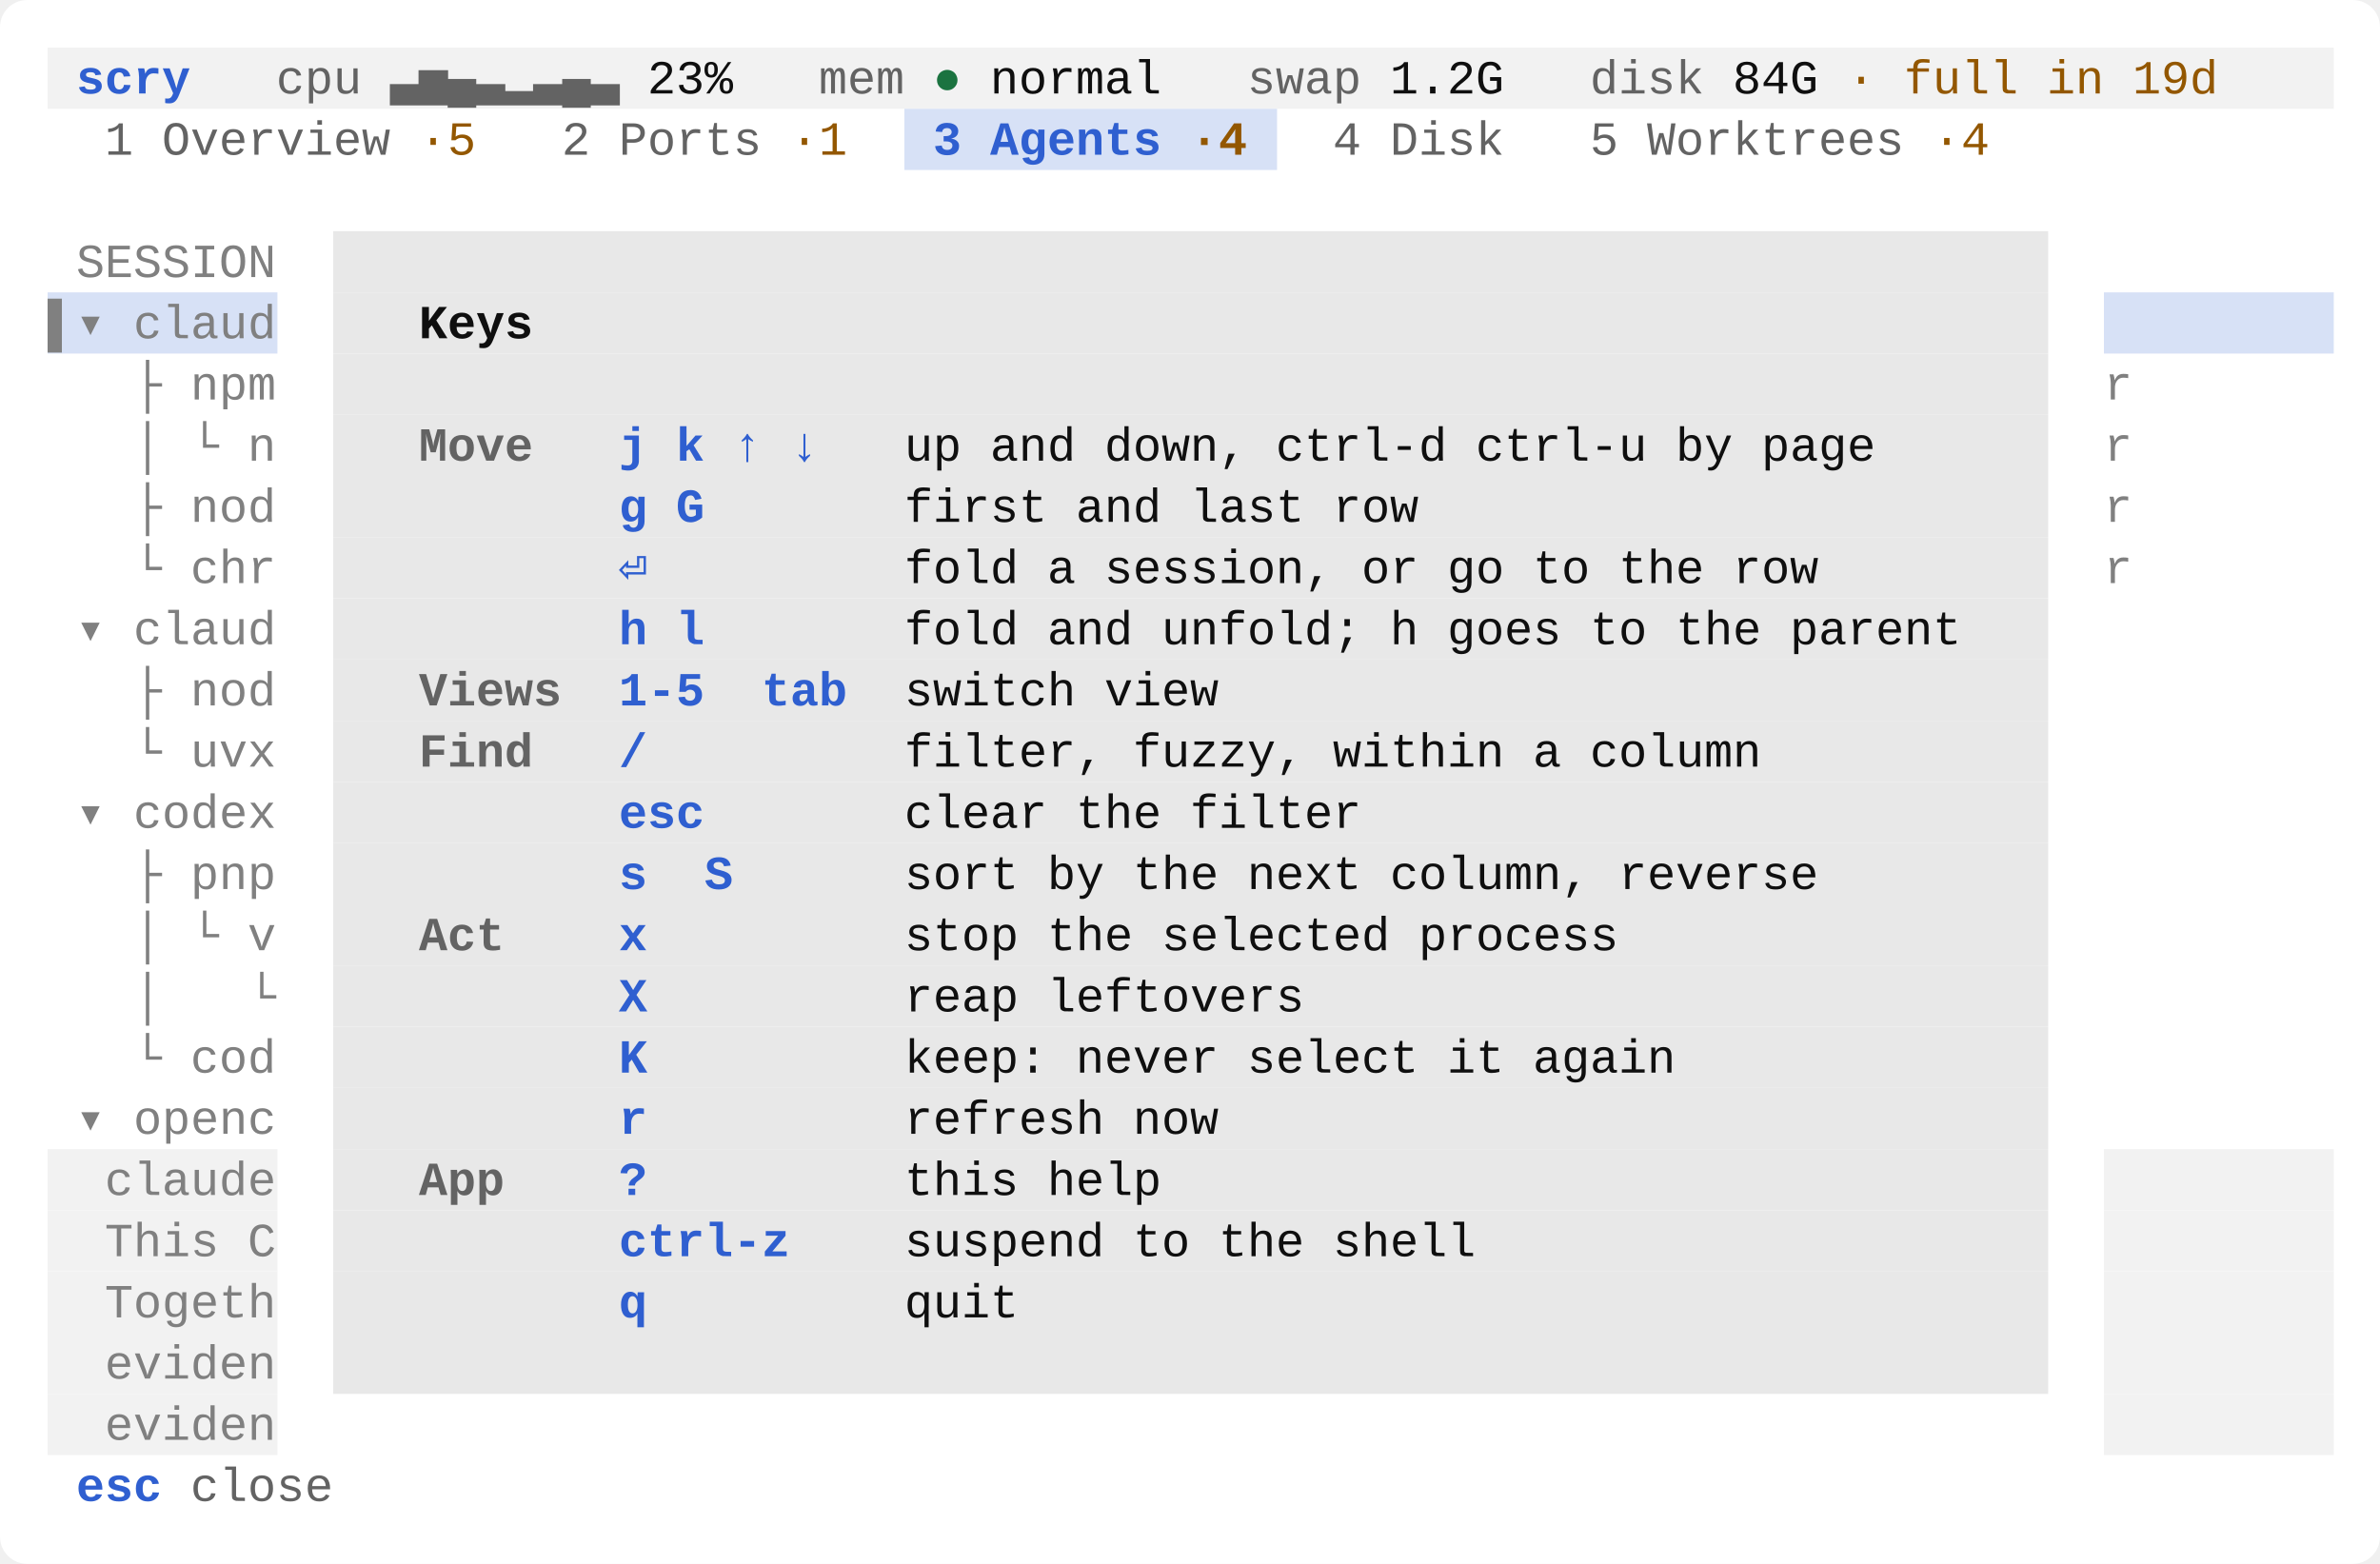
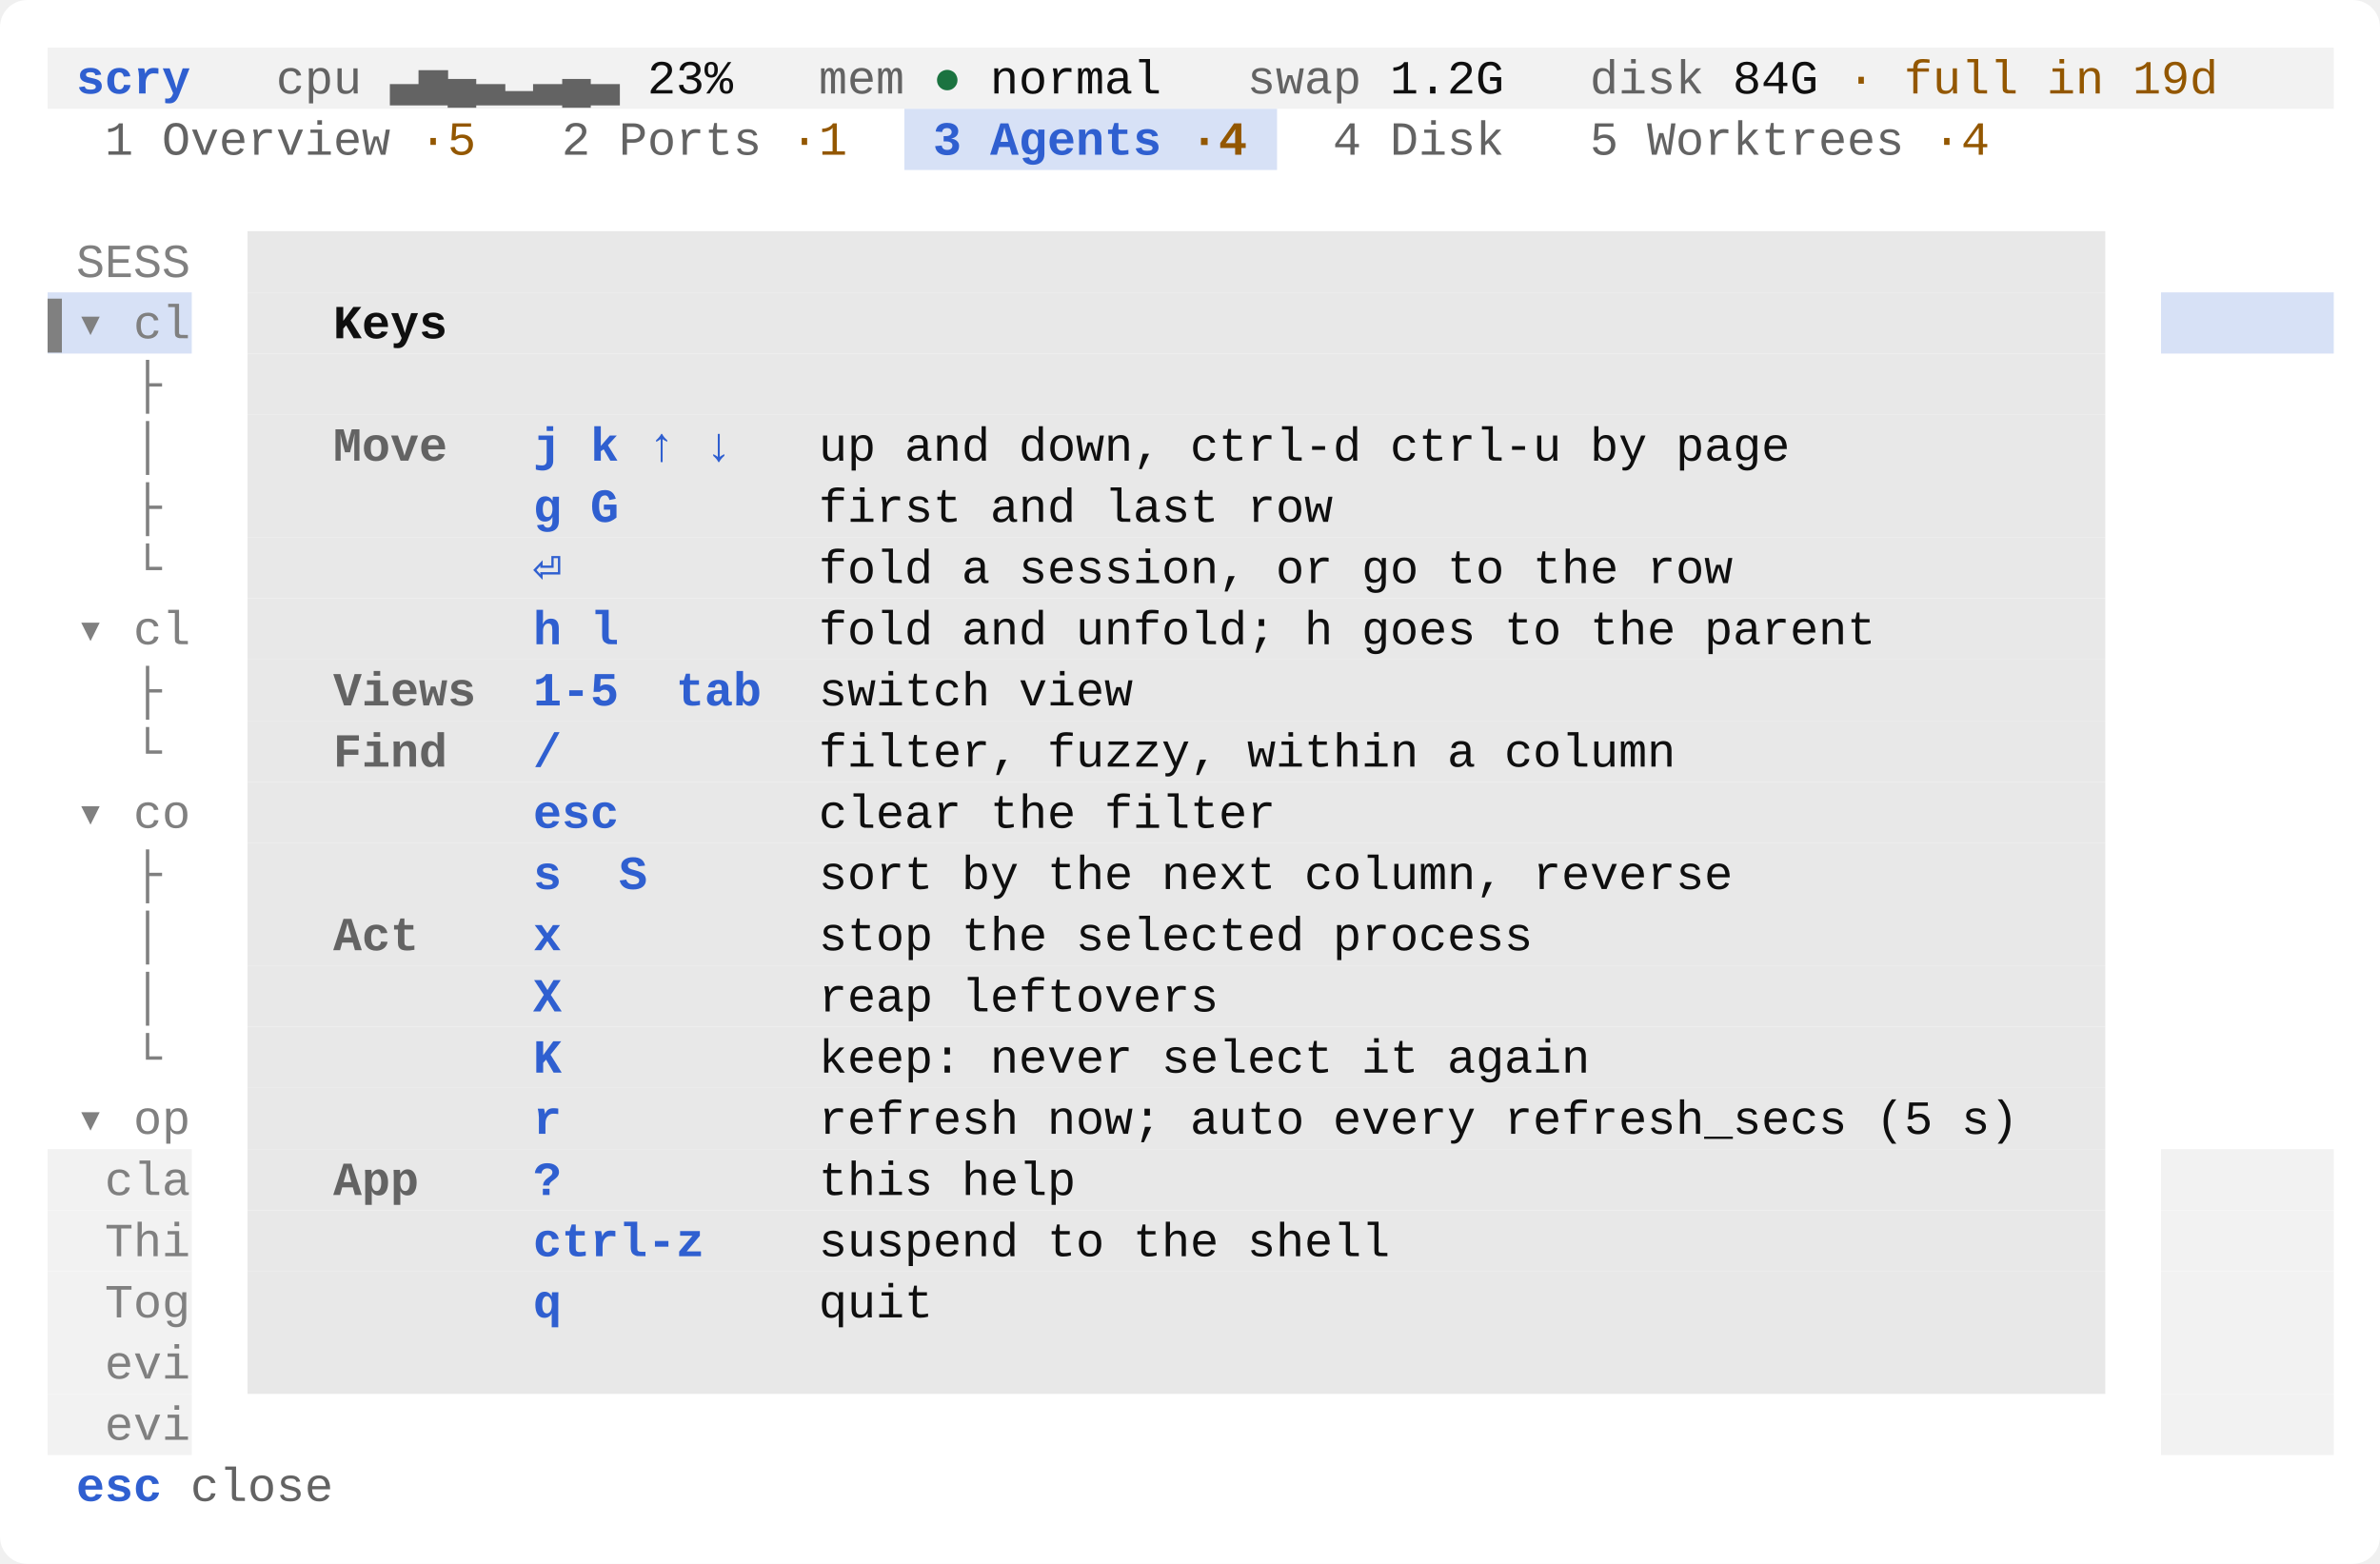
<svg xmlns="http://www.w3.org/2000/svg" width="700" height="460" viewBox="0 0 700 460">
  <style>text{font-family:ui-monospace,SFMono-Regular,"SF Mono",Menlo,Consolas,"Liberation Mono","DejaVu Sans Mono",monospace;font-size:14px;white-space:pre}</style>
  <rect width="700" height="460" rx="8" fill="#ffffff" />
  <g transform="translate(14 14)">
    <rect x="0.0" y="0" width="672.4" height="18" fill="#f2f2f2" />
    <text x="8.4" y="13.5" fill="#2f5fd0" textLength="33.6" lengthAdjust="spacingAndGlyphs" xml:space="preserve" font-weight="700">scry</text>
    <text x="67.2" y="13.5" fill="#636363" textLength="100.8" lengthAdjust="spacingAndGlyphs" xml:space="preserve">cpu ▃▅▄▃▂▃▄▃</text>
    <text x="176.4" y="13.5" fill="#0f0f0f" textLength="25.2" lengthAdjust="spacingAndGlyphs" xml:space="preserve">23%</text>
    <text x="226.8" y="13.5" fill="#636363" textLength="25.2" lengthAdjust="spacingAndGlyphs" xml:space="preserve">mem</text>
    <text x="260.4" y="13.5" fill="#1b7340" textLength="8.4" lengthAdjust="spacingAndGlyphs" xml:space="preserve">●</text>
    <text x="277.2" y="13.5" fill="#0f0f0f" textLength="50.4" lengthAdjust="spacingAndGlyphs" xml:space="preserve">normal</text>
    <text x="352.8" y="13.5" fill="#636363" textLength="33.6" lengthAdjust="spacingAndGlyphs" xml:space="preserve">swap</text>
    <text x="394.8" y="13.5" fill="#0f0f0f" textLength="33.6" lengthAdjust="spacingAndGlyphs" xml:space="preserve">1.2G</text>
    <text x="453.6" y="13.5" fill="#636363" textLength="33.6" lengthAdjust="spacingAndGlyphs" xml:space="preserve">disk</text>
    <text x="495.6" y="13.5" fill="#0f0f0f" textLength="25.2" lengthAdjust="spacingAndGlyphs" xml:space="preserve">84G</text>
    <text x="529.2" y="13.5" fill="#935700" textLength="109.2" lengthAdjust="spacingAndGlyphs" xml:space="preserve">· full in 19d</text>
    <rect x="252.0" y="18" width="109.6" height="18" fill="#d7e1f6" />
    <text x="16.8" y="31.5" fill="#636363" textLength="84.0" lengthAdjust="spacingAndGlyphs" xml:space="preserve">1 Overview</text>
    <text x="109.2" y="31.5" fill="#935700" textLength="16.8" lengthAdjust="spacingAndGlyphs" xml:space="preserve">·5</text>
    <text x="151.2" y="31.5" fill="#636363" textLength="58.8" lengthAdjust="spacingAndGlyphs" xml:space="preserve">2 Ports</text>
    <text x="218.4" y="31.5" fill="#935700" textLength="16.8" lengthAdjust="spacingAndGlyphs" xml:space="preserve">·1</text>
    <text x="260.4" y="31.5" fill="#2f5fd0" textLength="67.2" lengthAdjust="spacingAndGlyphs" xml:space="preserve" font-weight="700">3 Agents</text>
    <text x="336.0" y="31.5" fill="#935700" textLength="16.8" lengthAdjust="spacingAndGlyphs" xml:space="preserve" font-weight="700">·4</text>
    <text x="378.0" y="31.5" fill="#636363" textLength="50.4" lengthAdjust="spacingAndGlyphs" xml:space="preserve">4 Disk</text>
    <text x="453.6" y="31.5" fill="#636363" textLength="92.4" lengthAdjust="spacingAndGlyphs" xml:space="preserve">5 Worktrees</text>
    <text x="554.4" y="31.5" fill="#935700" textLength="16.8" lengthAdjust="spacingAndGlyphs" xml:space="preserve">·4</text>
-     <rect x="84.0" y="54" width="504.4" height="18" fill="#e8e8e8" />
-     <text x="8.4" y="67.5" fill="#808080" textLength="58.8" lengthAdjust="spacingAndGlyphs" xml:space="preserve">SESSION</text>
-     <rect x="0.0" y="72" width="67.6" height="18" fill="#d7e1f6" />
-     <rect x="84.0" y="72" width="504.4" height="18" fill="#e8e8e8" />
-     <rect x="604.8" y="72" width="67.6" height="18" fill="#d7e1f6" />
-     <text x="0.0" y="85.5" fill="#808080" textLength="67.2" lengthAdjust="spacingAndGlyphs" xml:space="preserve">▌▾ claud</text>
-     <text x="109.2" y="85.5" fill="#0f0f0f" textLength="33.6" lengthAdjust="spacingAndGlyphs" xml:space="preserve" font-weight="700">Keys</text>
-     <rect x="84.0" y="90" width="504.4" height="18" fill="#e8e8e8" />
-     <text x="25.2" y="103.5" fill="#808080" textLength="42.0" lengthAdjust="spacingAndGlyphs" xml:space="preserve">├ npm</text>
-     <text x="604.8" y="103.5" fill="#808080" textLength="8.4" lengthAdjust="spacingAndGlyphs" xml:space="preserve">r</text>
-     <rect x="84.0" y="108" width="504.4" height="18" fill="#e8e8e8" />
-     <text x="25.2" y="121.5" fill="#808080" textLength="42.0" lengthAdjust="spacingAndGlyphs" xml:space="preserve">│ └ n</text>
-     <text x="109.2" y="121.5" fill="#636363" textLength="33.6" lengthAdjust="spacingAndGlyphs" xml:space="preserve" font-weight="700">Move</text>
-     <text x="168.0" y="121.5" fill="#2f5fd0" textLength="58.8" lengthAdjust="spacingAndGlyphs" xml:space="preserve" font-weight="700">j k ↑ ↓</text>
-     <text x="252.0" y="121.5" fill="#0f0f0f" textLength="285.6" lengthAdjust="spacingAndGlyphs" xml:space="preserve">up and down, ctrl-d ctrl-u by page</text>
-     <text x="604.8" y="121.5" fill="#808080" textLength="8.4" lengthAdjust="spacingAndGlyphs" xml:space="preserve">r</text>
-     <rect x="84.0" y="126" width="504.4" height="18" fill="#e8e8e8" />
-     <text x="25.2" y="139.5" fill="#808080" textLength="42.0" lengthAdjust="spacingAndGlyphs" xml:space="preserve">├ nod</text>
-     <text x="168.0" y="139.5" fill="#2f5fd0" textLength="25.2" lengthAdjust="spacingAndGlyphs" xml:space="preserve" font-weight="700">g G</text>
-     <text x="252.0" y="139.5" fill="#0f0f0f" textLength="151.2" lengthAdjust="spacingAndGlyphs" xml:space="preserve">first and last row</text>
-     <text x="604.8" y="139.5" fill="#808080" textLength="8.4" lengthAdjust="spacingAndGlyphs" xml:space="preserve">r</text>
-     <rect x="84.0" y="144" width="504.4" height="18" fill="#e8e8e8" />
-     <text x="25.2" y="157.5" fill="#808080" textLength="42.0" lengthAdjust="spacingAndGlyphs" xml:space="preserve">└ chr</text>
-     <text x="168.0" y="157.5" fill="#2f5fd0" textLength="8.4" lengthAdjust="spacingAndGlyphs" xml:space="preserve" font-weight="700">⏎</text>
-     <text x="252.0" y="157.5" fill="#0f0f0f" textLength="268.8" lengthAdjust="spacingAndGlyphs" xml:space="preserve">fold a session, or go to the row</text>
-     <text x="604.8" y="157.5" fill="#808080" textLength="8.4" lengthAdjust="spacingAndGlyphs" xml:space="preserve">r</text>
-     <rect x="84.0" y="162" width="504.4" height="18" fill="#e8e8e8" />
-     <text x="8.4" y="175.5" fill="#808080" textLength="58.8" lengthAdjust="spacingAndGlyphs" xml:space="preserve">▾ claud</text>
-     <text x="168.0" y="175.5" fill="#2f5fd0" textLength="25.2" lengthAdjust="spacingAndGlyphs" xml:space="preserve" font-weight="700">h l</text>
-     <text x="252.0" y="175.5" fill="#0f0f0f" textLength="310.8" lengthAdjust="spacingAndGlyphs" xml:space="preserve">fold and unfold; h goes to the parent</text>
-     <rect x="84.0" y="180" width="504.4" height="18" fill="#e8e8e8" />
-     <text x="25.2" y="193.5" fill="#808080" textLength="42.0" lengthAdjust="spacingAndGlyphs" xml:space="preserve">├ nod</text>
-     <text x="109.2" y="193.5" fill="#636363" textLength="42.0" lengthAdjust="spacingAndGlyphs" xml:space="preserve" font-weight="700">Views</text>
-     <text x="168.0" y="193.5" fill="#2f5fd0" textLength="25.2" lengthAdjust="spacingAndGlyphs" xml:space="preserve" font-weight="700">1-5</text>
-     <text x="210.0" y="193.5" fill="#2f5fd0" textLength="25.2" lengthAdjust="spacingAndGlyphs" xml:space="preserve" font-weight="700">tab</text>
-     <text x="252.0" y="193.5" fill="#0f0f0f" textLength="92.4" lengthAdjust="spacingAndGlyphs" xml:space="preserve">switch view</text>
-     <rect x="84.0" y="198" width="504.4" height="18" fill="#e8e8e8" />
-     <text x="25.2" y="211.5" fill="#808080" textLength="42.0" lengthAdjust="spacingAndGlyphs" xml:space="preserve">└ uvx</text>
-     <text x="109.2" y="211.5" fill="#636363" textLength="33.6" lengthAdjust="spacingAndGlyphs" xml:space="preserve" font-weight="700">Find</text>
-     <text x="168.0" y="211.5" fill="#2f5fd0" textLength="8.4" lengthAdjust="spacingAndGlyphs" xml:space="preserve" font-weight="700">/</text>
-     <text x="252.0" y="211.5" fill="#0f0f0f" textLength="252.0" lengthAdjust="spacingAndGlyphs" xml:space="preserve">filter, fuzzy, within a column</text>
-     <rect x="84.0" y="216" width="504.4" height="18" fill="#e8e8e8" />
-     <text x="8.4" y="229.5" fill="#808080" textLength="58.8" lengthAdjust="spacingAndGlyphs" xml:space="preserve">▾ codex</text>
-     <text x="168.0" y="229.5" fill="#2f5fd0" textLength="25.2" lengthAdjust="spacingAndGlyphs" xml:space="preserve" font-weight="700">esc</text>
-     <text x="252.0" y="229.5" fill="#0f0f0f" textLength="134.4" lengthAdjust="spacingAndGlyphs" xml:space="preserve">clear the filter</text>
-     <rect x="84.0" y="234" width="504.4" height="18" fill="#e8e8e8" />
-     <text x="25.2" y="247.5" fill="#808080" textLength="42.0" lengthAdjust="spacingAndGlyphs" xml:space="preserve">├ pnp</text>
-     <text x="168.0" y="247.5" fill="#2f5fd0" textLength="8.4" lengthAdjust="spacingAndGlyphs" xml:space="preserve" font-weight="700">s</text>
-     <text x="193.2" y="247.5" fill="#2f5fd0" textLength="8.4" lengthAdjust="spacingAndGlyphs" xml:space="preserve" font-weight="700">S</text>
-     <text x="252.0" y="247.5" fill="#0f0f0f" textLength="268.8" lengthAdjust="spacingAndGlyphs" xml:space="preserve">sort by the next column, reverse</text>
-     <rect x="84.0" y="252" width="504.4" height="18" fill="#e8e8e8" />
-     <text x="25.2" y="265.5" fill="#808080" textLength="42.0" lengthAdjust="spacingAndGlyphs" xml:space="preserve">│ └ v</text>
-     <text x="109.2" y="265.5" fill="#636363" textLength="25.2" lengthAdjust="spacingAndGlyphs" xml:space="preserve" font-weight="700">Act</text>
-     <text x="168.0" y="265.5" fill="#2f5fd0" textLength="8.4" lengthAdjust="spacingAndGlyphs" xml:space="preserve" font-weight="700">x</text>
-     <text x="252.0" y="265.5" fill="#0f0f0f" textLength="210.0" lengthAdjust="spacingAndGlyphs" xml:space="preserve">stop the selected process</text>
-     <rect x="84.0" y="270" width="504.4" height="18" fill="#e8e8e8" />
+     <rect x="58.8" y="54" width="546.4" height="18" fill="#e8e8e8" />
+     <text x="8.4" y="67.5" fill="#808080" textLength="33.6" lengthAdjust="spacingAndGlyphs" xml:space="preserve">SESS</text>
+     <rect x="0.0" y="72" width="42.4" height="18" fill="#d7e1f6" />
+     <rect x="58.8" y="72" width="546.4" height="18" fill="#e8e8e8" />
+     <rect x="621.6" y="72" width="50.8" height="18" fill="#d7e1f6" />
+     <text x="0.0" y="85.5" fill="#808080" textLength="42.0" lengthAdjust="spacingAndGlyphs" xml:space="preserve">▌▾ cl</text>
+     <text x="84.0" y="85.5" fill="#0f0f0f" textLength="33.6" lengthAdjust="spacingAndGlyphs" xml:space="preserve" font-weight="700">Keys</text>
+     <rect x="58.8" y="90" width="546.4" height="18" fill="#e8e8e8" />
+     <text x="25.2" y="103.5" fill="#808080" textLength="8.4" lengthAdjust="spacingAndGlyphs" xml:space="preserve">├</text>
+     <rect x="58.8" y="108" width="546.4" height="18" fill="#e8e8e8" />
+     <text x="25.2" y="121.5" fill="#808080" textLength="8.4" lengthAdjust="spacingAndGlyphs" xml:space="preserve">│</text>
+     <text x="84.0" y="121.5" fill="#636363" textLength="33.6" lengthAdjust="spacingAndGlyphs" xml:space="preserve" font-weight="700">Move</text>
+     <text x="142.8" y="121.5" fill="#2f5fd0" textLength="58.8" lengthAdjust="spacingAndGlyphs" xml:space="preserve" font-weight="700">j k ↑ ↓</text>
+     <text x="226.8" y="121.5" fill="#0f0f0f" textLength="285.6" lengthAdjust="spacingAndGlyphs" xml:space="preserve">up and down, ctrl-d ctrl-u by page</text>
+     <rect x="58.8" y="126" width="546.4" height="18" fill="#e8e8e8" />
+     <text x="25.2" y="139.5" fill="#808080" textLength="8.4" lengthAdjust="spacingAndGlyphs" xml:space="preserve">├</text>
+     <text x="142.8" y="139.5" fill="#2f5fd0" textLength="25.2" lengthAdjust="spacingAndGlyphs" xml:space="preserve" font-weight="700">g G</text>
+     <text x="226.8" y="139.5" fill="#0f0f0f" textLength="151.2" lengthAdjust="spacingAndGlyphs" xml:space="preserve">first and last row</text>
+     <rect x="58.8" y="144" width="546.4" height="18" fill="#e8e8e8" />
+     <text x="25.2" y="157.5" fill="#808080" textLength="8.4" lengthAdjust="spacingAndGlyphs" xml:space="preserve">└</text>
+     <text x="142.8" y="157.5" fill="#2f5fd0" textLength="8.4" lengthAdjust="spacingAndGlyphs" xml:space="preserve" font-weight="700">⏎</text>
+     <text x="226.8" y="157.5" fill="#0f0f0f" textLength="268.8" lengthAdjust="spacingAndGlyphs" xml:space="preserve">fold a session, or go to the row</text>
+     <rect x="58.8" y="162" width="546.4" height="18" fill="#e8e8e8" />
+     <text x="8.4" y="175.5" fill="#808080" textLength="33.6" lengthAdjust="spacingAndGlyphs" xml:space="preserve">▾ cl</text>
+     <text x="142.8" y="175.5" fill="#2f5fd0" textLength="25.2" lengthAdjust="spacingAndGlyphs" xml:space="preserve" font-weight="700">h l</text>
+     <text x="226.8" y="175.5" fill="#0f0f0f" textLength="310.8" lengthAdjust="spacingAndGlyphs" xml:space="preserve">fold and unfold; h goes to the parent</text>
+     <rect x="58.8" y="180" width="546.4" height="18" fill="#e8e8e8" />
+     <text x="25.2" y="193.5" fill="#808080" textLength="8.4" lengthAdjust="spacingAndGlyphs" xml:space="preserve">├</text>
+     <text x="84.0" y="193.5" fill="#636363" textLength="42.0" lengthAdjust="spacingAndGlyphs" xml:space="preserve" font-weight="700">Views</text>
+     <text x="142.8" y="193.5" fill="#2f5fd0" textLength="25.2" lengthAdjust="spacingAndGlyphs" xml:space="preserve" font-weight="700">1-5</text>
+     <text x="184.8" y="193.5" fill="#2f5fd0" textLength="25.2" lengthAdjust="spacingAndGlyphs" xml:space="preserve" font-weight="700">tab</text>
+     <text x="226.8" y="193.5" fill="#0f0f0f" textLength="92.4" lengthAdjust="spacingAndGlyphs" xml:space="preserve">switch view</text>
+     <rect x="58.8" y="198" width="546.4" height="18" fill="#e8e8e8" />
+     <text x="25.2" y="211.5" fill="#808080" textLength="8.4" lengthAdjust="spacingAndGlyphs" xml:space="preserve">└</text>
+     <text x="84.0" y="211.5" fill="#636363" textLength="33.6" lengthAdjust="spacingAndGlyphs" xml:space="preserve" font-weight="700">Find</text>
+     <text x="142.8" y="211.5" fill="#2f5fd0" textLength="8.4" lengthAdjust="spacingAndGlyphs" xml:space="preserve" font-weight="700">/</text>
+     <text x="226.8" y="211.5" fill="#0f0f0f" textLength="252.0" lengthAdjust="spacingAndGlyphs" xml:space="preserve">filter, fuzzy, within a column</text>
+     <rect x="58.8" y="216" width="546.4" height="18" fill="#e8e8e8" />
+     <text x="8.4" y="229.5" fill="#808080" textLength="33.6" lengthAdjust="spacingAndGlyphs" xml:space="preserve">▾ co</text>
+     <text x="142.8" y="229.5" fill="#2f5fd0" textLength="25.2" lengthAdjust="spacingAndGlyphs" xml:space="preserve" font-weight="700">esc</text>
+     <text x="226.8" y="229.5" fill="#0f0f0f" textLength="134.4" lengthAdjust="spacingAndGlyphs" xml:space="preserve">clear the filter</text>
+     <rect x="58.8" y="234" width="546.4" height="18" fill="#e8e8e8" />
+     <text x="25.2" y="247.5" fill="#808080" textLength="8.4" lengthAdjust="spacingAndGlyphs" xml:space="preserve">├</text>
+     <text x="142.8" y="247.5" fill="#2f5fd0" textLength="8.4" lengthAdjust="spacingAndGlyphs" xml:space="preserve" font-weight="700">s</text>
+     <text x="168.0" y="247.5" fill="#2f5fd0" textLength="8.4" lengthAdjust="spacingAndGlyphs" xml:space="preserve" font-weight="700">S</text>
+     <text x="226.8" y="247.5" fill="#0f0f0f" textLength="268.8" lengthAdjust="spacingAndGlyphs" xml:space="preserve">sort by the next column, reverse</text>
+     <rect x="58.8" y="252" width="546.4" height="18" fill="#e8e8e8" />
+     <text x="25.2" y="265.5" fill="#808080" textLength="8.4" lengthAdjust="spacingAndGlyphs" xml:space="preserve">│</text>
+     <text x="84.0" y="265.5" fill="#636363" textLength="25.2" lengthAdjust="spacingAndGlyphs" xml:space="preserve" font-weight="700">Act</text>
+     <text x="142.8" y="265.5" fill="#2f5fd0" textLength="8.4" lengthAdjust="spacingAndGlyphs" xml:space="preserve" font-weight="700">x</text>
+     <text x="226.8" y="265.5" fill="#0f0f0f" textLength="210.0" lengthAdjust="spacingAndGlyphs" xml:space="preserve">stop the selected process</text>
+     <rect x="58.8" y="270" width="546.4" height="18" fill="#e8e8e8" />
    <text x="25.2" y="283.5" fill="#808080" textLength="8.4" lengthAdjust="spacingAndGlyphs" xml:space="preserve">│</text>
-     <text x="58.8" y="283.5" fill="#808080" textLength="8.4" lengthAdjust="spacingAndGlyphs" xml:space="preserve">└</text>
-     <text x="168.0" y="283.5" fill="#2f5fd0" textLength="8.4" lengthAdjust="spacingAndGlyphs" xml:space="preserve" font-weight="700">X</text>
-     <text x="252.0" y="283.5" fill="#0f0f0f" textLength="117.6" lengthAdjust="spacingAndGlyphs" xml:space="preserve">reap leftovers</text>
-     <rect x="84.0" y="288" width="504.4" height="18" fill="#e8e8e8" />
-     <text x="25.2" y="301.5" fill="#808080" textLength="42.0" lengthAdjust="spacingAndGlyphs" xml:space="preserve">└ cod</text>
-     <text x="168.0" y="301.5" fill="#2f5fd0" textLength="8.4" lengthAdjust="spacingAndGlyphs" xml:space="preserve" font-weight="700">K</text>
-     <text x="252.0" y="301.5" fill="#0f0f0f" textLength="226.8" lengthAdjust="spacingAndGlyphs" xml:space="preserve">keep: never select it again</text>
-     <rect x="84.0" y="306" width="504.4" height="18" fill="#e8e8e8" />
-     <text x="8.4" y="319.5" fill="#808080" textLength="58.8" lengthAdjust="spacingAndGlyphs" xml:space="preserve">▾ openc</text>
-     <text x="168.0" y="319.5" fill="#2f5fd0" textLength="8.4" lengthAdjust="spacingAndGlyphs" xml:space="preserve" font-weight="700">r</text>
-     <text x="252.0" y="319.5" fill="#0f0f0f" textLength="92.4" lengthAdjust="spacingAndGlyphs" xml:space="preserve">refresh now</text>
-     <rect x="0.0" y="324" width="67.6" height="18" fill="#f2f2f2" />
-     <rect x="84.0" y="324" width="504.4" height="18" fill="#e8e8e8" />
-     <rect x="604.8" y="324" width="67.6" height="18" fill="#f2f2f2" />
-     <text x="16.8" y="337.5" fill="#808080" textLength="50.4" lengthAdjust="spacingAndGlyphs" xml:space="preserve">claude</text>
-     <text x="109.2" y="337.5" fill="#636363" textLength="25.2" lengthAdjust="spacingAndGlyphs" xml:space="preserve" font-weight="700">App</text>
-     <text x="168.0" y="337.5" fill="#2f5fd0" textLength="8.4" lengthAdjust="spacingAndGlyphs" xml:space="preserve" font-weight="700">?</text>
-     <text x="252.0" y="337.5" fill="#0f0f0f" textLength="75.6" lengthAdjust="spacingAndGlyphs" xml:space="preserve">this help</text>
-     <rect x="0.0" y="342" width="67.6" height="18" fill="#f2f2f2" />
-     <rect x="84.0" y="342" width="504.4" height="18" fill="#e8e8e8" />
-     <rect x="604.8" y="342" width="67.6" height="18" fill="#f2f2f2" />
-     <text x="16.8" y="355.5" fill="#808080" textLength="50.4" lengthAdjust="spacingAndGlyphs" xml:space="preserve">This C</text>
-     <text x="168.0" y="355.5" fill="#2f5fd0" textLength="50.4" lengthAdjust="spacingAndGlyphs" xml:space="preserve" font-weight="700">ctrl-z</text>
-     <text x="252.0" y="355.5" fill="#0f0f0f" textLength="168.0" lengthAdjust="spacingAndGlyphs" xml:space="preserve">suspend to the shell</text>
-     <rect x="0.0" y="360" width="67.6" height="18" fill="#f2f2f2" />
-     <rect x="84.0" y="360" width="504.4" height="18" fill="#e8e8e8" />
-     <rect x="604.8" y="360" width="67.6" height="18" fill="#f2f2f2" />
-     <text x="16.8" y="373.5" fill="#808080" textLength="50.4" lengthAdjust="spacingAndGlyphs" xml:space="preserve">Togeth</text>
-     <text x="168.0" y="373.5" fill="#2f5fd0" textLength="8.4" lengthAdjust="spacingAndGlyphs" xml:space="preserve" font-weight="700">q</text>
-     <text x="252.0" y="373.5" fill="#0f0f0f" textLength="33.6" lengthAdjust="spacingAndGlyphs" xml:space="preserve">quit</text>
-     <rect x="0.0" y="378" width="67.6" height="18" fill="#f2f2f2" />
-     <rect x="84.0" y="378" width="504.4" height="18" fill="#e8e8e8" />
-     <rect x="604.8" y="378" width="67.6" height="18" fill="#f2f2f2" />
-     <text x="16.8" y="391.5" fill="#808080" textLength="50.4" lengthAdjust="spacingAndGlyphs" xml:space="preserve">eviden</text>
-     <rect x="0.0" y="396" width="67.6" height="18" fill="#f2f2f2" />
-     <rect x="604.8" y="396" width="67.6" height="18" fill="#f2f2f2" />
-     <text x="16.8" y="409.5" fill="#808080" textLength="50.4" lengthAdjust="spacingAndGlyphs" xml:space="preserve">eviden</text>
+     <text x="142.8" y="283.5" fill="#2f5fd0" textLength="8.4" lengthAdjust="spacingAndGlyphs" xml:space="preserve" font-weight="700">X</text>
+     <text x="226.8" y="283.5" fill="#0f0f0f" textLength="117.6" lengthAdjust="spacingAndGlyphs" xml:space="preserve">reap leftovers</text>
+     <rect x="58.8" y="288" width="546.4" height="18" fill="#e8e8e8" />
+     <text x="25.2" y="301.5" fill="#808080" textLength="8.4" lengthAdjust="spacingAndGlyphs" xml:space="preserve">└</text>
+     <text x="142.8" y="301.5" fill="#2f5fd0" textLength="8.4" lengthAdjust="spacingAndGlyphs" xml:space="preserve" font-weight="700">K</text>
+     <text x="226.8" y="301.5" fill="#0f0f0f" textLength="226.8" lengthAdjust="spacingAndGlyphs" xml:space="preserve">keep: never select it again</text>
+     <rect x="58.8" y="306" width="546.4" height="18" fill="#e8e8e8" />
+     <text x="8.4" y="319.5" fill="#808080" textLength="33.6" lengthAdjust="spacingAndGlyphs" xml:space="preserve">▾ op</text>
+     <text x="142.8" y="319.5" fill="#2f5fd0" textLength="8.4" lengthAdjust="spacingAndGlyphs" xml:space="preserve" font-weight="700">r</text>
+     <text x="226.8" y="319.5" fill="#0f0f0f" textLength="352.8" lengthAdjust="spacingAndGlyphs" xml:space="preserve">refresh now; auto every refresh_secs (5 s)</text>
+     <rect x="0.0" y="324" width="42.4" height="18" fill="#f2f2f2" />
+     <rect x="58.8" y="324" width="546.4" height="18" fill="#e8e8e8" />
+     <rect x="621.6" y="324" width="50.8" height="18" fill="#f2f2f2" />
+     <text x="16.8" y="337.5" fill="#808080" textLength="25.2" lengthAdjust="spacingAndGlyphs" xml:space="preserve">cla</text>
+     <text x="84.0" y="337.5" fill="#636363" textLength="25.2" lengthAdjust="spacingAndGlyphs" xml:space="preserve" font-weight="700">App</text>
+     <text x="142.8" y="337.5" fill="#2f5fd0" textLength="8.4" lengthAdjust="spacingAndGlyphs" xml:space="preserve" font-weight="700">?</text>
+     <text x="226.8" y="337.5" fill="#0f0f0f" textLength="75.6" lengthAdjust="spacingAndGlyphs" xml:space="preserve">this help</text>
+     <rect x="0.0" y="342" width="42.4" height="18" fill="#f2f2f2" />
+     <rect x="58.8" y="342" width="546.4" height="18" fill="#e8e8e8" />
+     <rect x="621.6" y="342" width="50.8" height="18" fill="#f2f2f2" />
+     <text x="16.8" y="355.5" fill="#808080" textLength="25.2" lengthAdjust="spacingAndGlyphs" xml:space="preserve">Thi</text>
+     <text x="142.8" y="355.5" fill="#2f5fd0" textLength="50.4" lengthAdjust="spacingAndGlyphs" xml:space="preserve" font-weight="700">ctrl-z</text>
+     <text x="226.8" y="355.5" fill="#0f0f0f" textLength="168.0" lengthAdjust="spacingAndGlyphs" xml:space="preserve">suspend to the shell</text>
+     <rect x="0.0" y="360" width="42.4" height="18" fill="#f2f2f2" />
+     <rect x="58.8" y="360" width="546.4" height="18" fill="#e8e8e8" />
+     <rect x="621.6" y="360" width="50.8" height="18" fill="#f2f2f2" />
+     <text x="16.8" y="373.5" fill="#808080" textLength="25.2" lengthAdjust="spacingAndGlyphs" xml:space="preserve">Tog</text>
+     <text x="142.8" y="373.5" fill="#2f5fd0" textLength="8.4" lengthAdjust="spacingAndGlyphs" xml:space="preserve" font-weight="700">q</text>
+     <text x="226.8" y="373.5" fill="#0f0f0f" textLength="33.6" lengthAdjust="spacingAndGlyphs" xml:space="preserve">quit</text>
+     <rect x="0.0" y="378" width="42.4" height="18" fill="#f2f2f2" />
+     <rect x="58.8" y="378" width="546.4" height="18" fill="#e8e8e8" />
+     <rect x="621.6" y="378" width="50.8" height="18" fill="#f2f2f2" />
+     <text x="16.8" y="391.5" fill="#808080" textLength="25.2" lengthAdjust="spacingAndGlyphs" xml:space="preserve">evi</text>
+     <rect x="0.0" y="396" width="42.4" height="18" fill="#f2f2f2" />
+     <rect x="621.6" y="396" width="50.8" height="18" fill="#f2f2f2" />
+     <text x="16.8" y="409.5" fill="#808080" textLength="25.2" lengthAdjust="spacingAndGlyphs" xml:space="preserve">evi</text>
    <text x="8.4" y="427.5" fill="#2f5fd0" textLength="25.2" lengthAdjust="spacingAndGlyphs" xml:space="preserve" font-weight="700">esc</text>
    <text x="42.0" y="427.5" fill="#636363" textLength="42.0" lengthAdjust="spacingAndGlyphs" xml:space="preserve">close</text>
  </g>
</svg>
